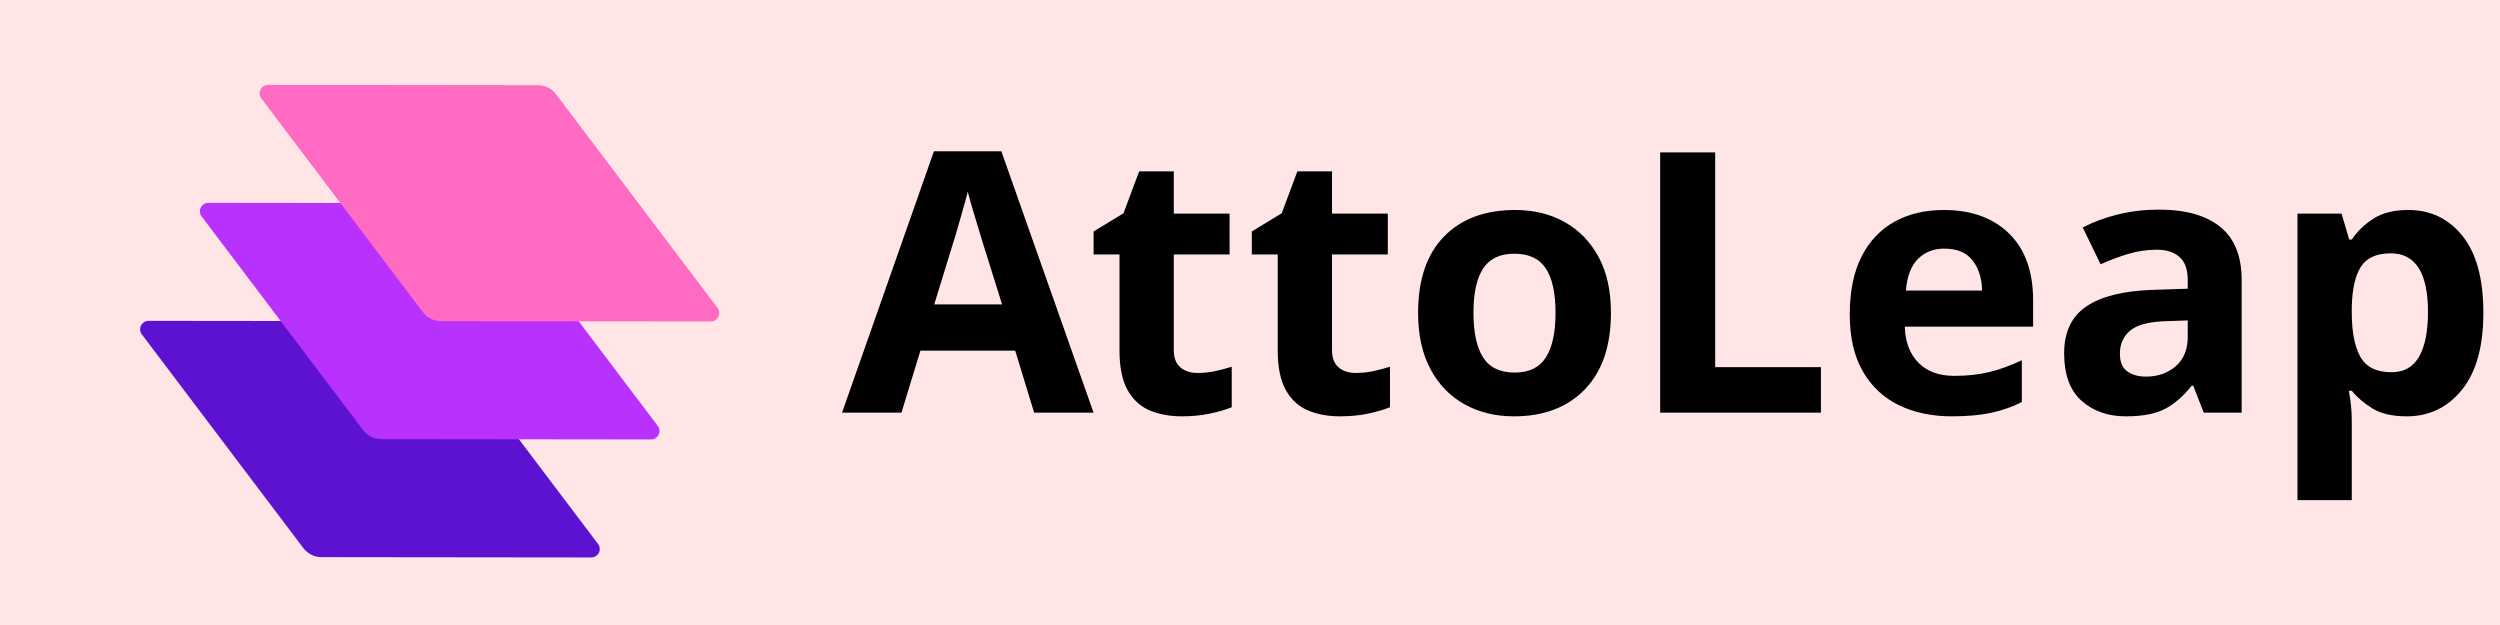
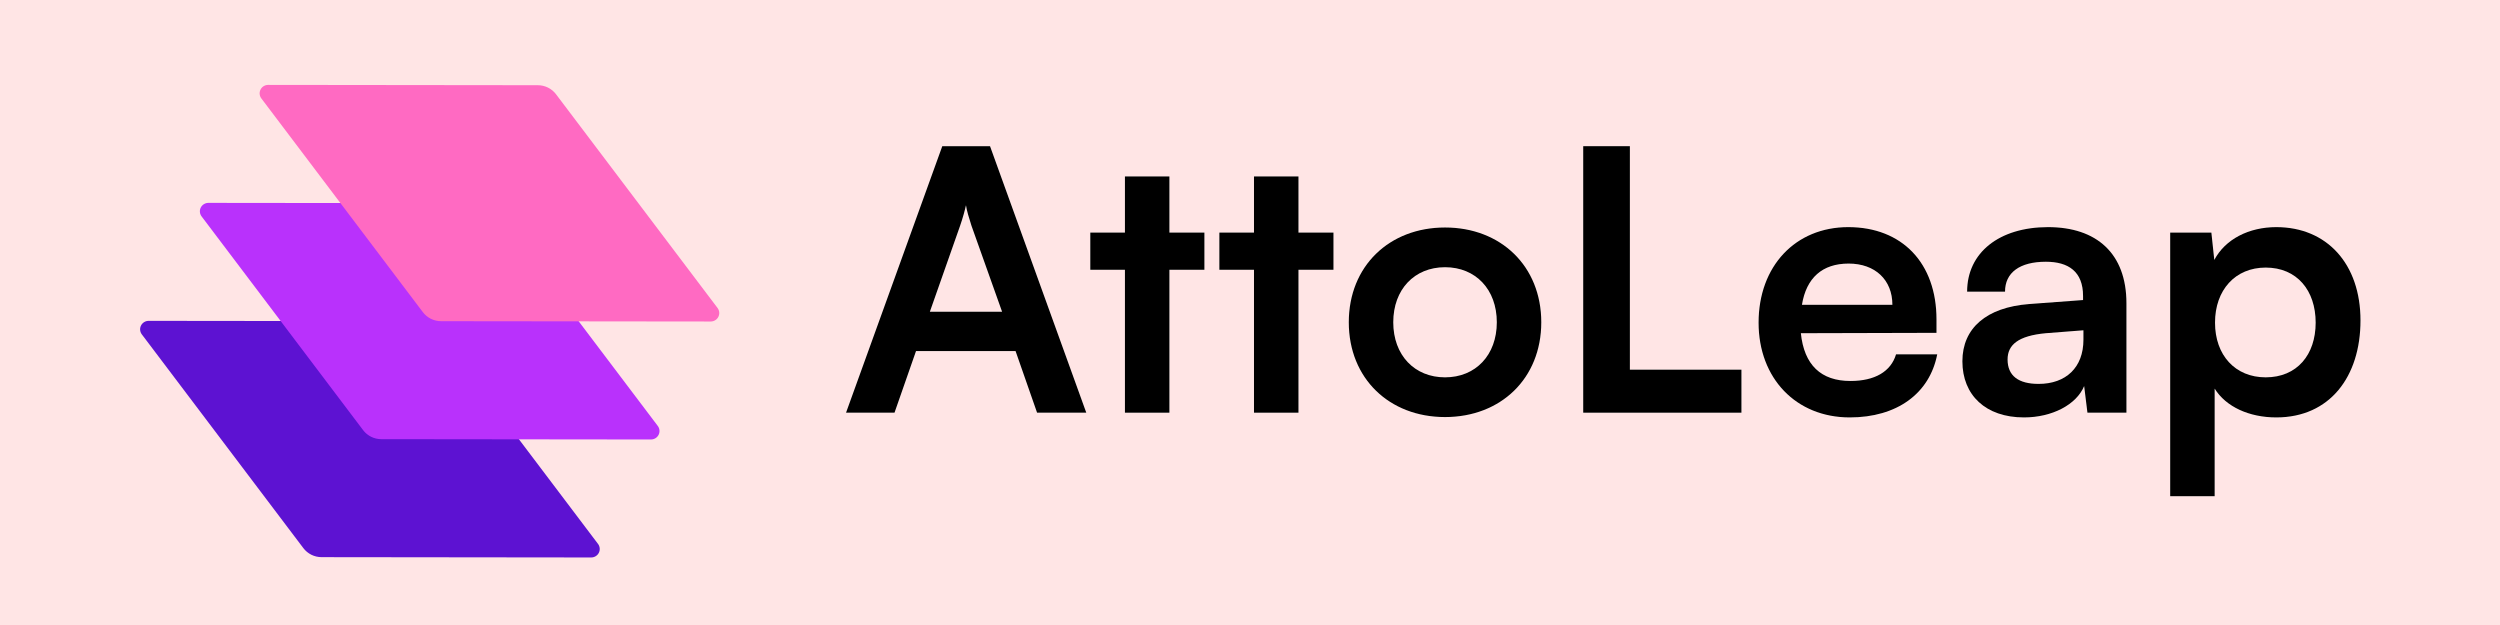
<svg xmlns="http://www.w3.org/2000/svg" width="100%" height="100%" viewBox="0 0 1152 288" version="1.1" xml:space="preserve" style="fill-rule:evenodd;clip-rule:evenodd;stroke-linejoin:round;stroke-miterlimit:2;">
-   <g transform="matrix(1,0,0,1,-4596,-1161.5)">
-     <g id="Logo-Accent" transform="matrix(0.920128,0,0,0.434389,3545.21,1161.93)">
-       <rect x="1142" y="-1" width="1252" height="663" style="fill:rgb(255,229,229);" />
-       <g transform="matrix(1.08681,0,0,2.30208,-50.2257,-226.217)">
-         <g transform="matrix(168,0,0,168,2190.43,288)">
-                 </g>
-         <text x="1485px" y="288px" style="font-family:'Satoshi-Bold', 'Satoshi';font-weight:700;font-size:168px;fill:white;">A<tspan x="1597.06px 1656.53px 1712.81px 1812.94px 1901.64px 1994.38px " y="288px 288px 288px 288px 288px 288px ">ttoLea</tspan>p</text>
-       </g>
-       <g transform="matrix(1.08681,0,0,2.30208,-50.2257,-226.217)">
-         <g transform="matrix(168,0,0,168,2190.43,288)">
-                 </g>
-         <text x="1485px" y="288px" style="font-family:'Satoshi-Bold', 'Satoshi';font-weight:700;font-size:168px;">A<tspan x="1597.06px 1656.53px 1712.81px 1812.94px 1901.64px 1994.38px " y="288px 288px 288px 288px 288px 288px ">ttoLea</tspan>p</text>
-       </g>
-       <g transform="matrix(0.337782,0,0,0.708343,1174.79,89.0589)">
-         <g transform="matrix(1.67077,0.837821,-0.839806,1.67473,-109.57,-933.876)">
-           <path d="M611.425,463.028C616.508,460.492 622.492,460.492 627.575,463.028C659.909,479.157 780.145,539.133 818.887,558.458C821.181,559.602 822.63,561.941 822.63,564.5C822.63,567.059 821.181,569.398 818.887,570.542C780.145,589.867 659.909,649.843 627.575,665.972C622.492,668.508 616.508,668.508 611.425,665.972C579.091,649.843 458.855,589.867 420.113,570.542C417.819,569.398 416.37,567.059 416.37,564.5C416.37,561.941 417.819,559.602 420.113,558.458C458.855,539.133 579.091,479.157 611.425,463.028Z" style="fill:rgb(93,18,210);" />
-         </g>
-         <g transform="matrix(1.67077,0.837821,-0.839806,1.67473,-20.97,-1110.56)">
-           <path d="M611.425,463.028C616.508,460.492 622.492,460.492 627.575,463.028C659.909,479.157 780.145,539.133 818.887,558.458C821.181,559.602 822.63,561.941 822.63,564.5C822.63,567.059 821.181,569.398 818.887,570.542C780.145,589.867 659.909,649.843 627.575,665.972C622.492,668.508 616.508,668.508 611.425,665.972C579.091,649.843 458.855,589.867 420.113,570.542C417.819,569.398 416.37,567.059 416.37,564.5C416.37,561.941 417.819,559.602 420.113,558.458C458.855,539.133 579.091,479.157 611.425,463.028Z" style="fill:rgb(185,49,252);" />
-         </g>
-         <g transform="matrix(1.67077,0.837821,-0.839806,1.67473,67.6295,-1287.24)">
-           <path d="M611.425,463.028C616.508,460.492 622.492,460.492 627.575,463.028C659.909,479.157 780.145,539.133 818.887,558.458C821.181,559.602 822.63,561.941 822.63,564.5C822.63,567.059 821.181,569.398 818.887,570.542C780.145,589.867 659.909,649.843 627.575,665.972C622.492,668.508 616.508,668.508 611.425,665.972C579.091,649.843 458.855,589.867 420.113,570.542C417.819,569.398 416.37,567.059 416.37,564.5C416.37,561.941 417.819,559.602 420.113,558.458C458.855,539.133 579.091,479.157 611.425,463.028Z" style="fill:rgb(255,106,194);" />
-         </g>
-       </g>
-     </g>
+   <rect id="Logo-Accent" x="0" y="0" width="1152" height="288" style="fill:rgb(255,229,229);" />
+   <path d="M412.192,190.168l9.912,-28.392l45.864,0l9.912,28.392l22.68,0l-44.352,-122.808l-22.008,0l-44.352,122.808l22.344,0Zm30.24,-86.184c1.176,-3.36 2.184,-7.056 2.688,-9.408c0.336,2.52 1.512,6.216 2.52,9.408l14.112,39.648l-33.264,0l13.944,-39.648Z" style="fill:white;fill-rule:nonzero;" />
+   <path d="M538.864,190.168l0,-65.856l16.128,0l0,-17.136l-16.128,0l0,-25.872l-20.496,0l0,25.872l-15.96,0l0,17.136l15.96,0l0,65.856l20.496,0Z" style="fill:white;fill-rule:nonzero;" />
+   <path d="M598.336,190.168l0,-65.856l16.128,0l0,-17.136l-16.128,0l0,-25.872l-20.496,0l0,25.872l-15.96,0l0,17.136l15.96,0l0,65.856l20.496,0Z" style="fill:white;fill-rule:nonzero;" />
+   <path d="M621.52,148.504c0,25.872 18.648,43.68 44.352,43.68c25.704,0 44.352,-17.808 44.352,-43.68c0,-25.872 -18.648,-43.68 -44.352,-43.68c-25.704,0 -44.352,17.808 -44.352,43.68Zm20.496,0c0,-15.12 9.744,-25.368 23.856,-25.368c14.112,0 23.856,10.248 23.856,25.368c0,15.12 -9.744,25.368 -23.856,25.368c-14.112,0 -23.856,-10.248 -23.856,-25.368Z" style="fill:white;fill-rule:nonzero;" />
+   <path d="M751.048,67.36l-21.504,0l0,122.808l72.912,0l0,-19.824l-51.408,0l0,-102.984Z" style="fill:white;fill-rule:nonzero;" />
+   <path d="M852.352,192.352c21.672,0 36.792,-10.92 40.32,-29.064l-18.984,0c-2.352,7.896 -9.744,12.264 -21,12.264c-13.608,0 -21.336,-7.392 -22.848,-22.008l62.496,-0.168l0,-6.216c0,-25.872 -15.792,-42.504 -40.656,-42.504c-24.36,0 -41.328,17.976 -41.328,44.016c0,25.704 17.304,43.68 42,43.68Zm-0.504,-70.896c12.264,0 20.16,7.56 20.16,18.984l-41.664,0c2.016,-12.432 9.408,-18.984 21.504,-18.984Z" style="fill:white;fill-rule:nonzero;" />
+   <path d="M932.656,192.352c12.936,0 24.192,-5.88 27.72,-14.448l1.512,12.264l17.976,0l0,-50.4c0,-23.016 -13.776,-35.112 -36.12,-35.112c-22.512,0 -37.296,11.76 -37.296,29.736l17.472,0c0,-8.736 6.72,-13.776 18.816,-13.776c10.416,0 17.136,4.536 17.136,15.792l0,1.848l-24.864,1.848c-19.656,1.512 -30.744,11.088 -30.744,26.376c0,15.624 10.752,25.872 28.392,25.872Zm6.72,-15.456c-9.24,0 -14.28,-3.696 -14.28,-11.256c0,-6.72 4.872,-10.92 17.64,-12.096l17.304,-1.344l0,4.368c0,12.768 -8.064,20.328 -20.664,20.328Z" style="fill:white;fill-rule:nonzero;" />
+   <path d="M1000.02,228.64l20.496,0l0,-49.56c5.208,8.4 15.96,13.272 28.392,13.272c24.696,0 38.808,-18.816 38.808,-44.688c0,-26.04 -15.456,-43.008 -38.808,-43.008c-12.6,0 -23.52,5.544 -28.56,15.12l-1.344,-12.6l-18.984,0l0,121.464Zm20.664,-79.968c0,-14.952 9.24,-25.368 23.352,-25.368c14.448,0 23.016,10.584 23.016,25.368c0,14.784 -8.568,25.2 -23.016,25.2c-14.112,0 -23.352,-10.248 -23.352,-25.2Z" style="fill:white;fill-rule:nonzero;" />
+   <path d="M412.192,190.168l9.912,-28.392l45.864,0l9.912,28.392l22.68,0l-44.352,-122.808l-22.008,0l-44.352,122.808l22.344,0Zm30.24,-86.184c1.176,-3.36 2.184,-7.056 2.688,-9.408c0.336,2.52 1.512,6.216 2.52,9.408l14.112,39.648l-33.264,0l13.944,-39.648Z" style="fill-rule:nonzero;" />
+   <path d="M538.864,190.168l0,-65.856l16.128,0l0,-17.136l-16.128,0l0,-25.872l-20.496,0l0,25.872l-15.96,0l0,17.136l15.96,0l0,65.856l20.496,0Z" style="fill-rule:nonzero;" />
+   <path d="M598.336,190.168l0,-65.856l16.128,0l0,-17.136l-16.128,0l0,-25.872l-20.496,0l0,25.872l-15.96,0l0,17.136l15.96,0l0,65.856l20.496,0Z" style="fill-rule:nonzero;" />
+   <path d="M621.52,148.504c0,25.872 18.648,43.68 44.352,43.68c25.704,0 44.352,-17.808 44.352,-43.68c0,-25.872 -18.648,-43.68 -44.352,-43.68c-25.704,0 -44.352,17.808 -44.352,43.68Zm20.496,0c0,-15.12 9.744,-25.368 23.856,-25.368c14.112,0 23.856,10.248 23.856,25.368c0,15.12 -9.744,25.368 -23.856,25.368c-14.112,0 -23.856,-10.248 -23.856,-25.368Z" style="fill-rule:nonzero;" />
+   <path d="M751.048,67.36l-21.504,0l0,122.808l72.912,0l0,-19.824l-51.408,0l0,-102.984Z" style="fill-rule:nonzero;" />
+   <path d="M852.352,192.352c21.672,0 36.792,-10.92 40.32,-29.064l-18.984,0c-2.352,7.896 -9.744,12.264 -21,12.264c-13.608,0 -21.336,-7.392 -22.848,-22.008l62.496,-0.168l0,-6.216c0,-25.872 -15.792,-42.504 -40.656,-42.504c-24.36,0 -41.328,17.976 -41.328,44.016c0,25.704 17.304,43.68 42,43.68Zm-0.504,-70.896c12.264,0 20.16,7.56 20.16,18.984l-41.664,0c2.016,-12.432 9.408,-18.984 21.504,-18.984Z" style="fill-rule:nonzero;" />
+   <path d="M932.656,192.352c12.936,0 24.192,-5.88 27.72,-14.448l1.512,12.264l17.976,0l0,-50.4c0,-23.016 -13.776,-35.112 -36.12,-35.112c-22.512,0 -37.296,11.76 -37.296,29.736l17.472,0c0,-8.736 6.72,-13.776 18.816,-13.776c10.416,0 17.136,4.536 17.136,15.792l0,1.848l-24.864,1.848c-19.656,1.512 -30.744,11.088 -30.744,26.376c0,15.624 10.752,25.872 28.392,25.872Zm6.72,-15.456c-9.24,0 -14.28,-3.696 -14.28,-11.256c0,-6.72 4.872,-10.92 17.64,-12.096l17.304,-1.344l0,4.368c0,12.768 -8.064,20.328 -20.664,20.328Z" style="fill-rule:nonzero;" />
+   <path d="M1000.02,228.64l20.496,0l0,-49.56c5.208,8.4 15.96,13.272 28.392,13.272c24.696,0 38.808,-18.816 38.808,-44.688c0,-26.04 -15.456,-43.008 -38.808,-43.008c-12.6,0 -23.52,5.544 -28.56,15.12l-1.344,-12.6l-18.984,0l0,121.464Zm20.664,-79.968c0,-14.952 9.24,-25.368 23.352,-25.368c14.448,0 23.016,10.584 23.016,25.368c0,14.784 -8.568,25.2 -23.016,25.2c-14.112,0 -23.352,-10.248 -23.352,-25.2Z" style="fill-rule:nonzero;" />
+   <g>
+     <path d="M192.755,147.994c3.302,0.004 6.409,1.546 8.387,4.164c12.58,16.646 59.362,78.548 74.436,98.494c0.892,1.181 1.034,2.76 0.366,4.079c-0.668,1.318 -2.031,2.15 -3.521,2.148c-25.162,-0.029 -103.252,-0.119 -124.252,-0.143c-3.302,-0.004 -6.409,-1.546 -8.387,-4.164c-12.58,-16.646 -59.362,-78.549 -74.435,-98.494c-0.893,-1.181 -1.035,-2.76 -0.367,-4.079c0.668,-1.318 2.031,-2.15 3.521,-2.149c25.162,0.03 103.252,0.12 124.252,0.144Z" style="fill:rgb(93,18,210);" />
+     <path d="M220.292,93.629c3.302,0.004 6.409,1.546 8.387,4.164c12.58,16.646 59.362,78.548 74.435,98.494c0.893,1.181 1.035,2.76 0.367,4.079c-0.668,1.318 -2.031,2.15 -3.521,2.148c-25.162,-0.029 -103.252,-0.119 -124.252,-0.143c-3.302,-0.004 -6.409,-1.546 -8.387,-4.164c-12.58,-16.646 -59.362,-78.548 -74.435,-98.494c-0.893,-1.181 -1.035,-2.76 -0.367,-4.079c0.668,-1.318 2.031,-2.15 3.521,-2.148c25.162,0.029 103.252,0.119 124.252,0.143Z" style="fill:rgb(185,49,252);" />
+     <path d="M247.829,39.264c3.302,0.004 6.409,1.546 8.387,4.164c12.58,16.646 59.362,78.549 74.435,98.494c0.893,1.181 1.035,2.76 0.367,4.079c-0.668,1.318 -2.031,2.15 -3.521,2.149c-25.162,-0.03 -103.252,-0.12 -124.252,-0.144c-3.302,-0.004 -6.409,-1.546 -8.387,-4.164c-12.58,-16.646 -59.362,-78.548 -74.436,-98.494c-0.892,-1.181 -1.034,-2.76 -0.366,-4.079c0.668,-1.318 2.031,-2.15 3.521,-2.148c25.162,0.029 103.252,0.119 124.252,0.143Z" style="fill:rgb(255,106,194);" />
  </g>
</svg>
